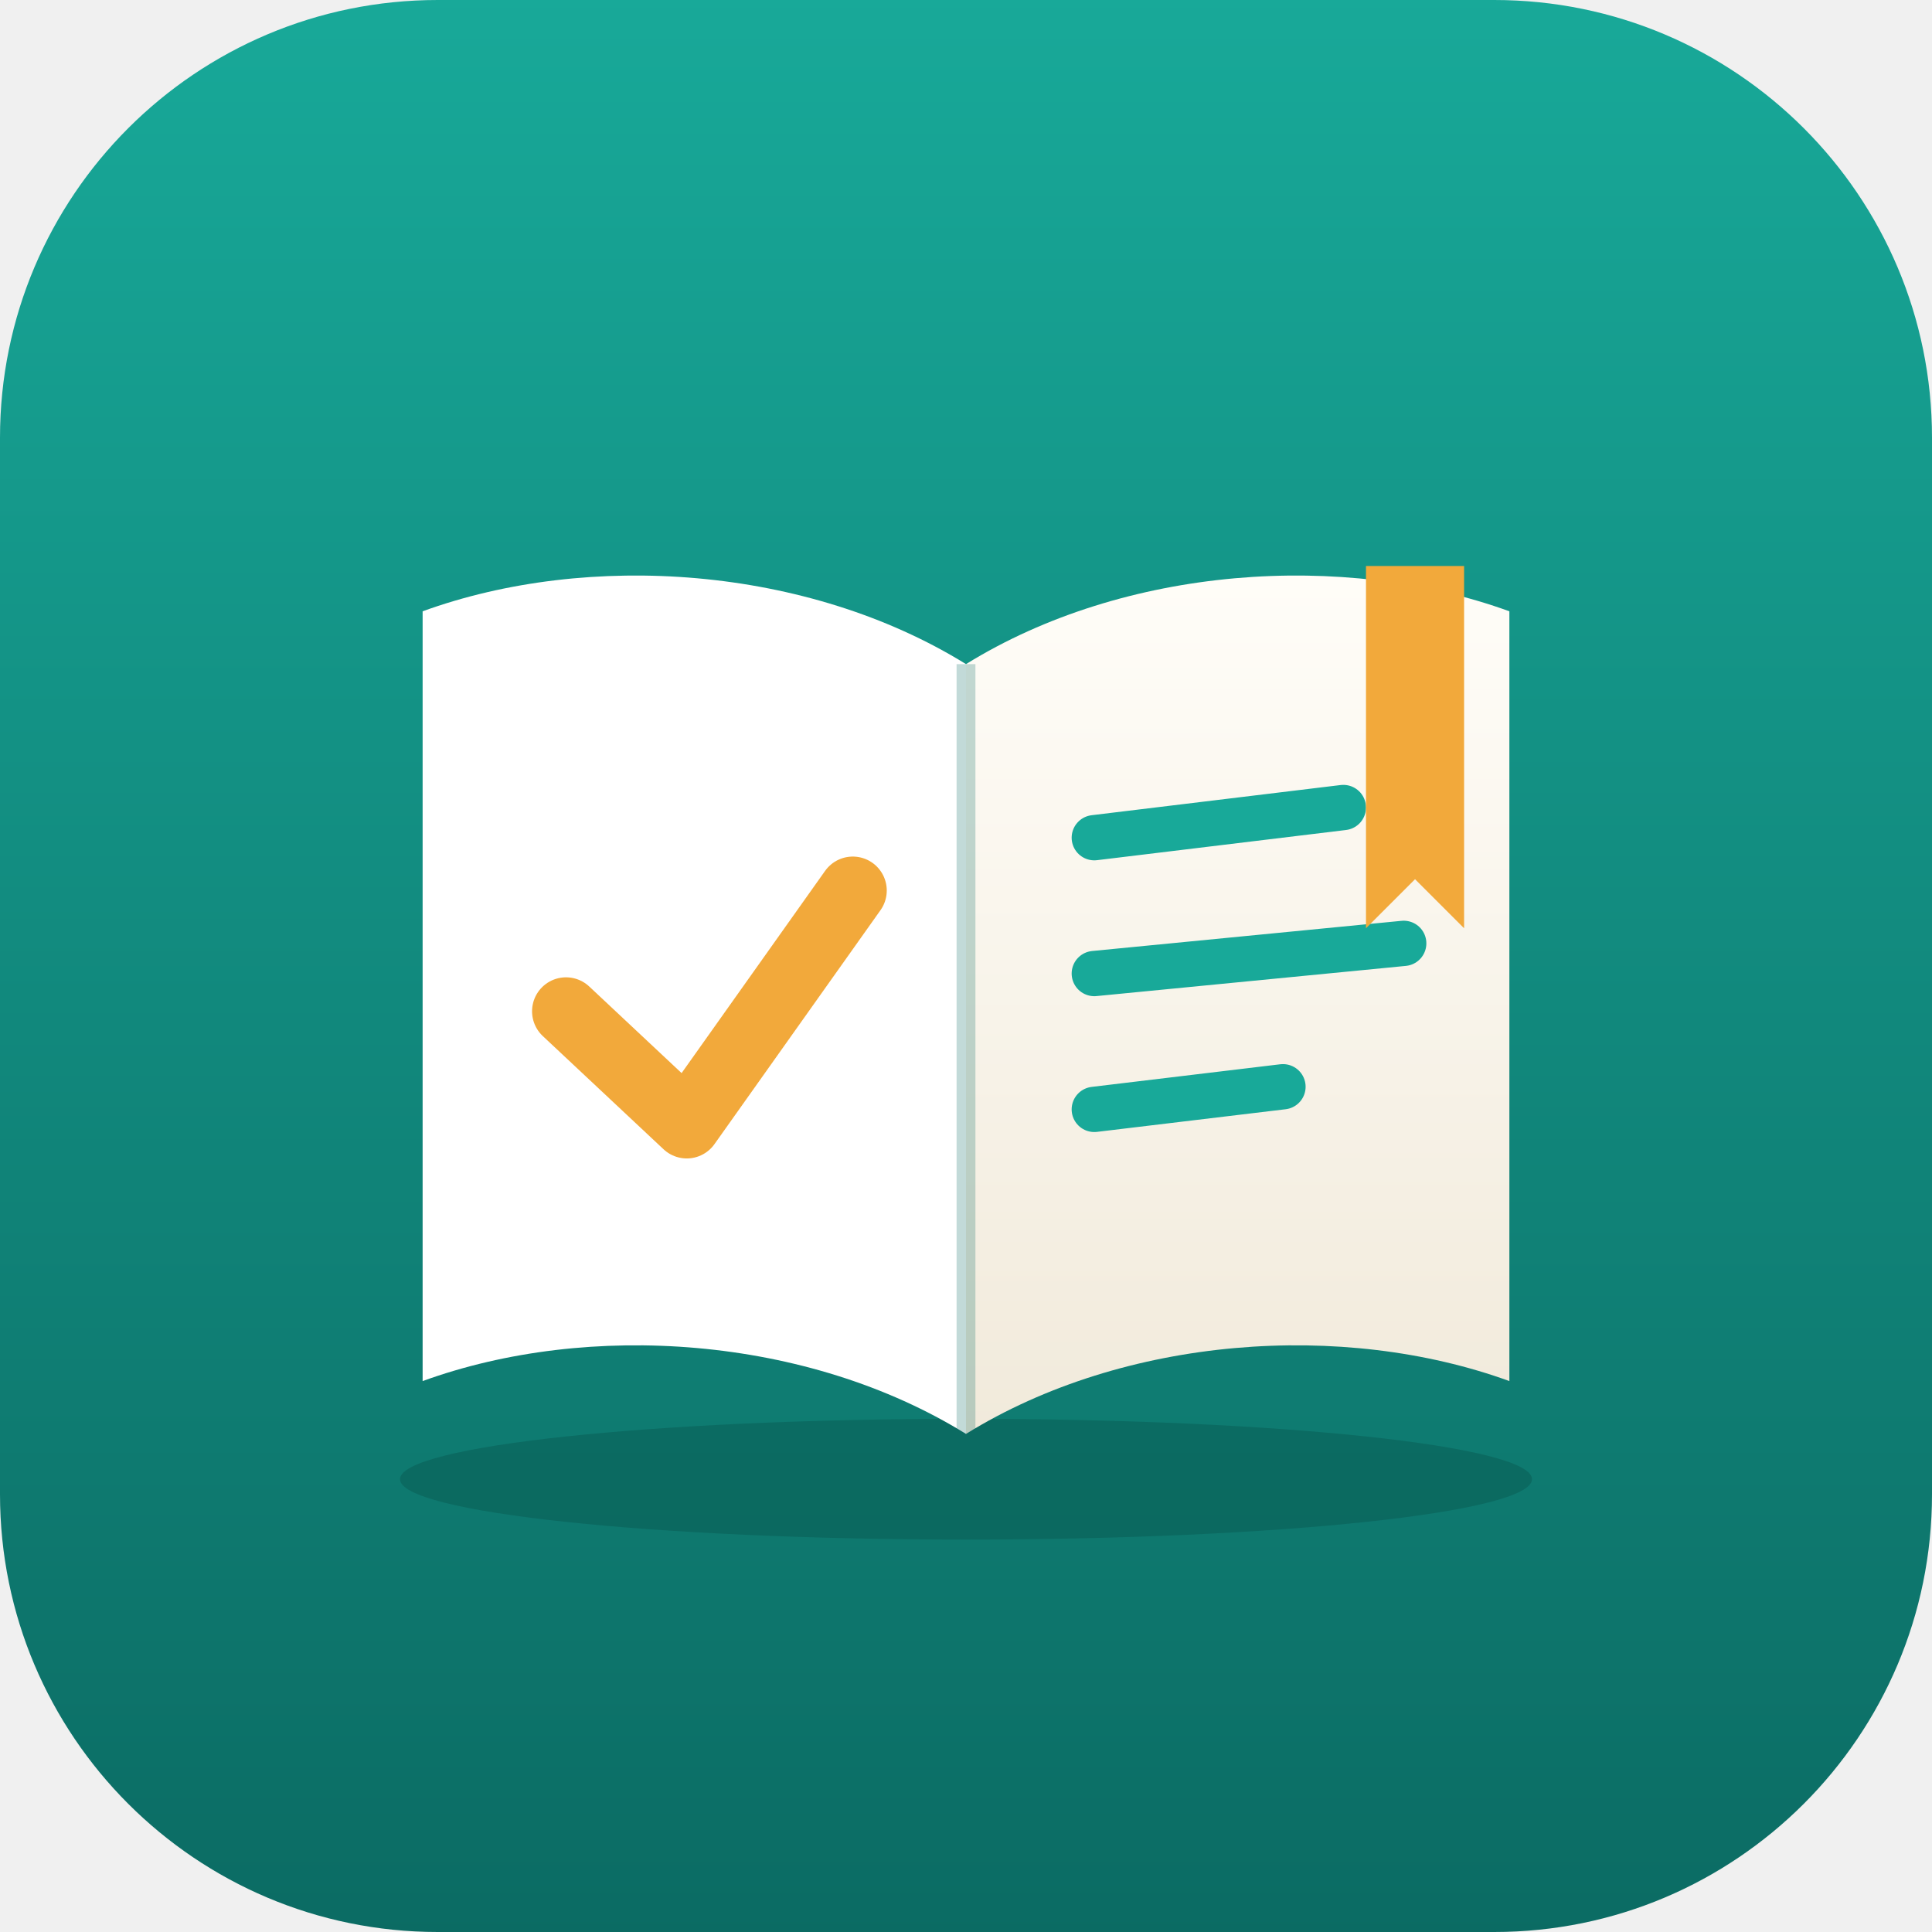
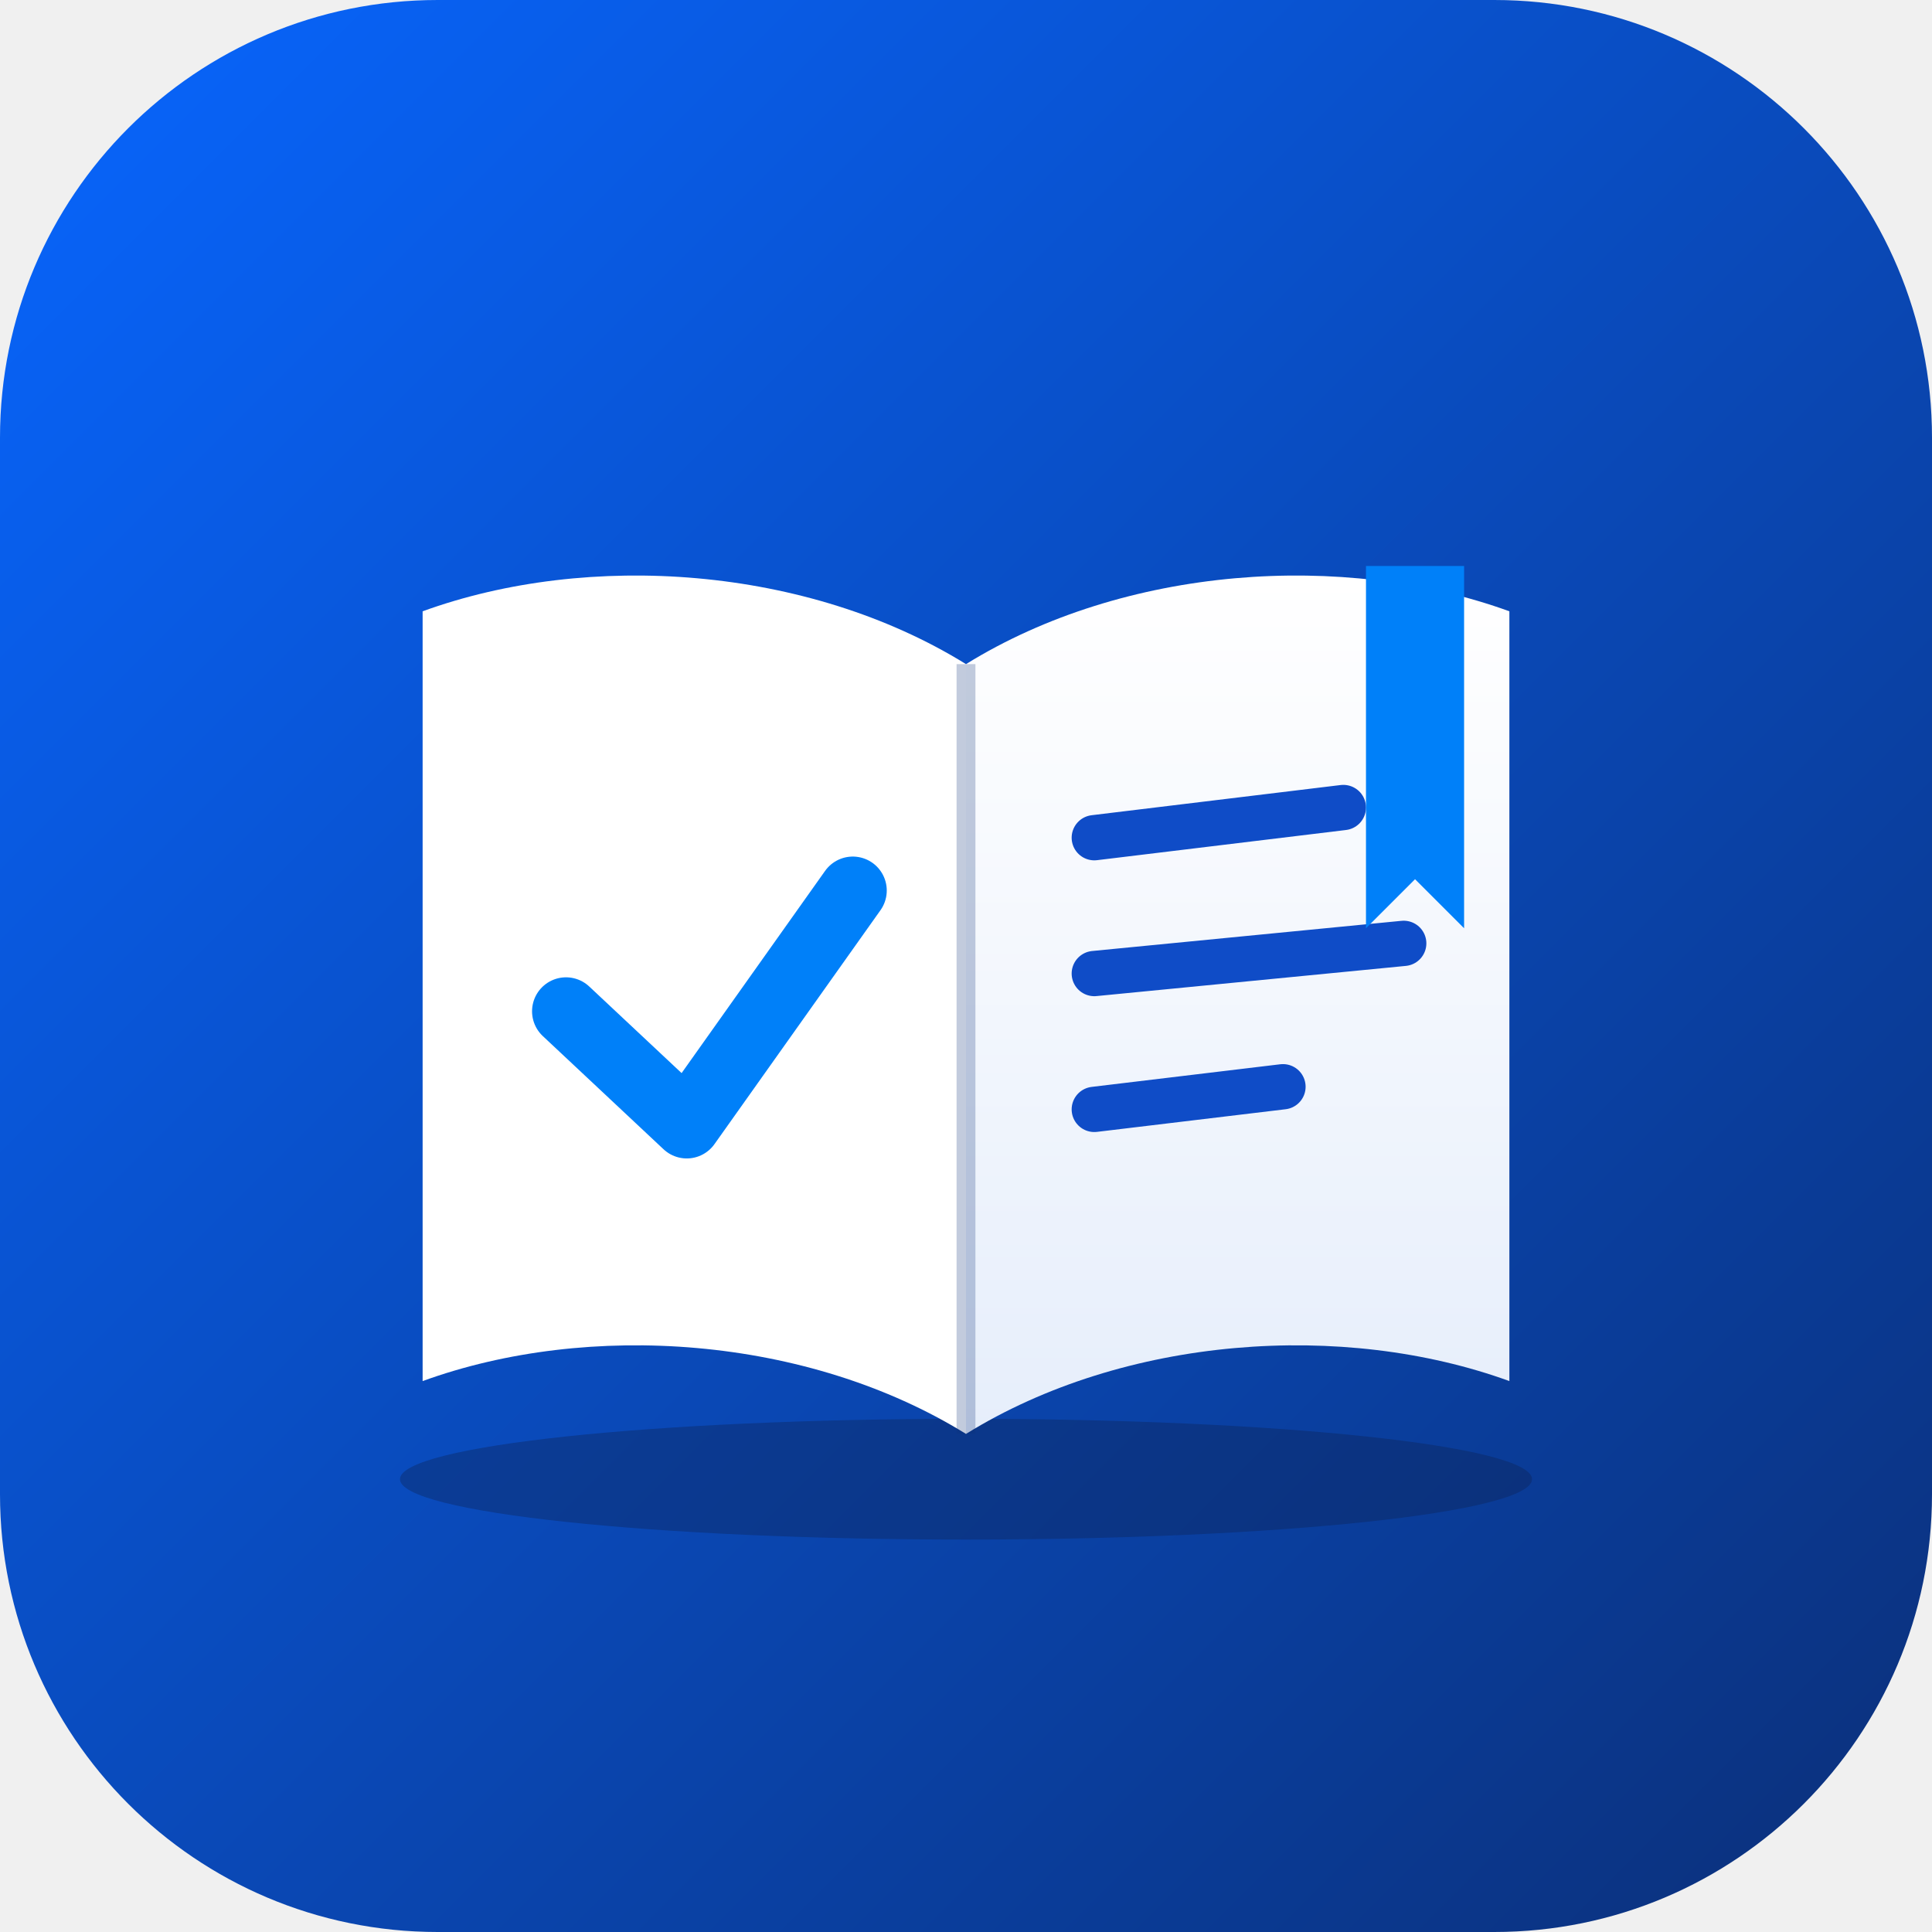
<svg xmlns="http://www.w3.org/2000/svg" viewBox="0 0 512 512" width="512" height="512">
  <defs>
-     <linearGradient id="bg" x1="0" y1="0" x2="0" y2="1">
-       <stop offset="0" stop-color="#18A999" />
-       <stop offset="1" stop-color="#0B6B63" />
+     <linearGradient id="bg" x1="0" y1="0" x2="1" y2="1">
+       <stop offset="0" stop-color="#0866FF" />
+       <stop offset="1" stop-color="#0B2F78" />
    </linearGradient>
    <linearGradient id="pageR" x1="0" y1="0" x2="0" y2="1">
-       <stop offset="0" stop-color="#FFFDF8" />
-       <stop offset="1" stop-color="#F1EADB" />
+       <stop offset="0" stop-color="#FFFFFF" />
+       <stop offset="1" stop-color="#E6EEFB" />
    </linearGradient>
  </defs>
  <rect width="512" height="512" rx="116" fill="url(#bg)" />
-   <ellipse cx="256" cy="392" rx="150" ry="16" fill="#064C46" opacity="0.35" />
+   <ellipse cx="256" cy="392" rx="150" ry="16" fill="#0B1F4D" opacity="0.35" />
  <path d="M256 176 C214 150 156 146 112 162 L112 366 C156 350 214 354 256 380 Z" fill="#FFFFFF" />
  <path d="M256 176 C298 150 356 146 400 162 L400 366 C356 350 298 354 256 380 Z" fill="url(#pageR)" />
-   <path d="M256 176 L256 380" stroke="#0B6B63" stroke-width="5" opacity="0.25" />
-   <g stroke="#18A999" stroke-width="12" stroke-linecap="round">
+   <path d="M256 176 L256 380" stroke="#0B2F78" stroke-width="5" opacity="0.25" />
+   <g stroke="#0F4CC7" stroke-width="12" stroke-linecap="round">
    <line x1="290" y1="222" x2="356" y2="214" />
    <line x1="290" y1="258" x2="372" y2="250" />
    <line x1="290" y1="294" x2="340" y2="288" />
  </g>
-   <path d="M150 268 L182 298 L226 236" fill="none" stroke="#F2A93B" stroke-width="18" stroke-linecap="round" stroke-linejoin="round" />
-   <path d="M362 150 h26 v96 l-13 -13 l-13 13 z" fill="#F2A93B" />
+   <path d="M150 268 L182 298 L226 236" fill="none" stroke="#0080F9" stroke-width="18" stroke-linecap="round" stroke-linejoin="round" />
+   <path d="M362 150 h26 v96 l-13 -13 l-13 13 z" fill="#0080F9" />
</svg>
